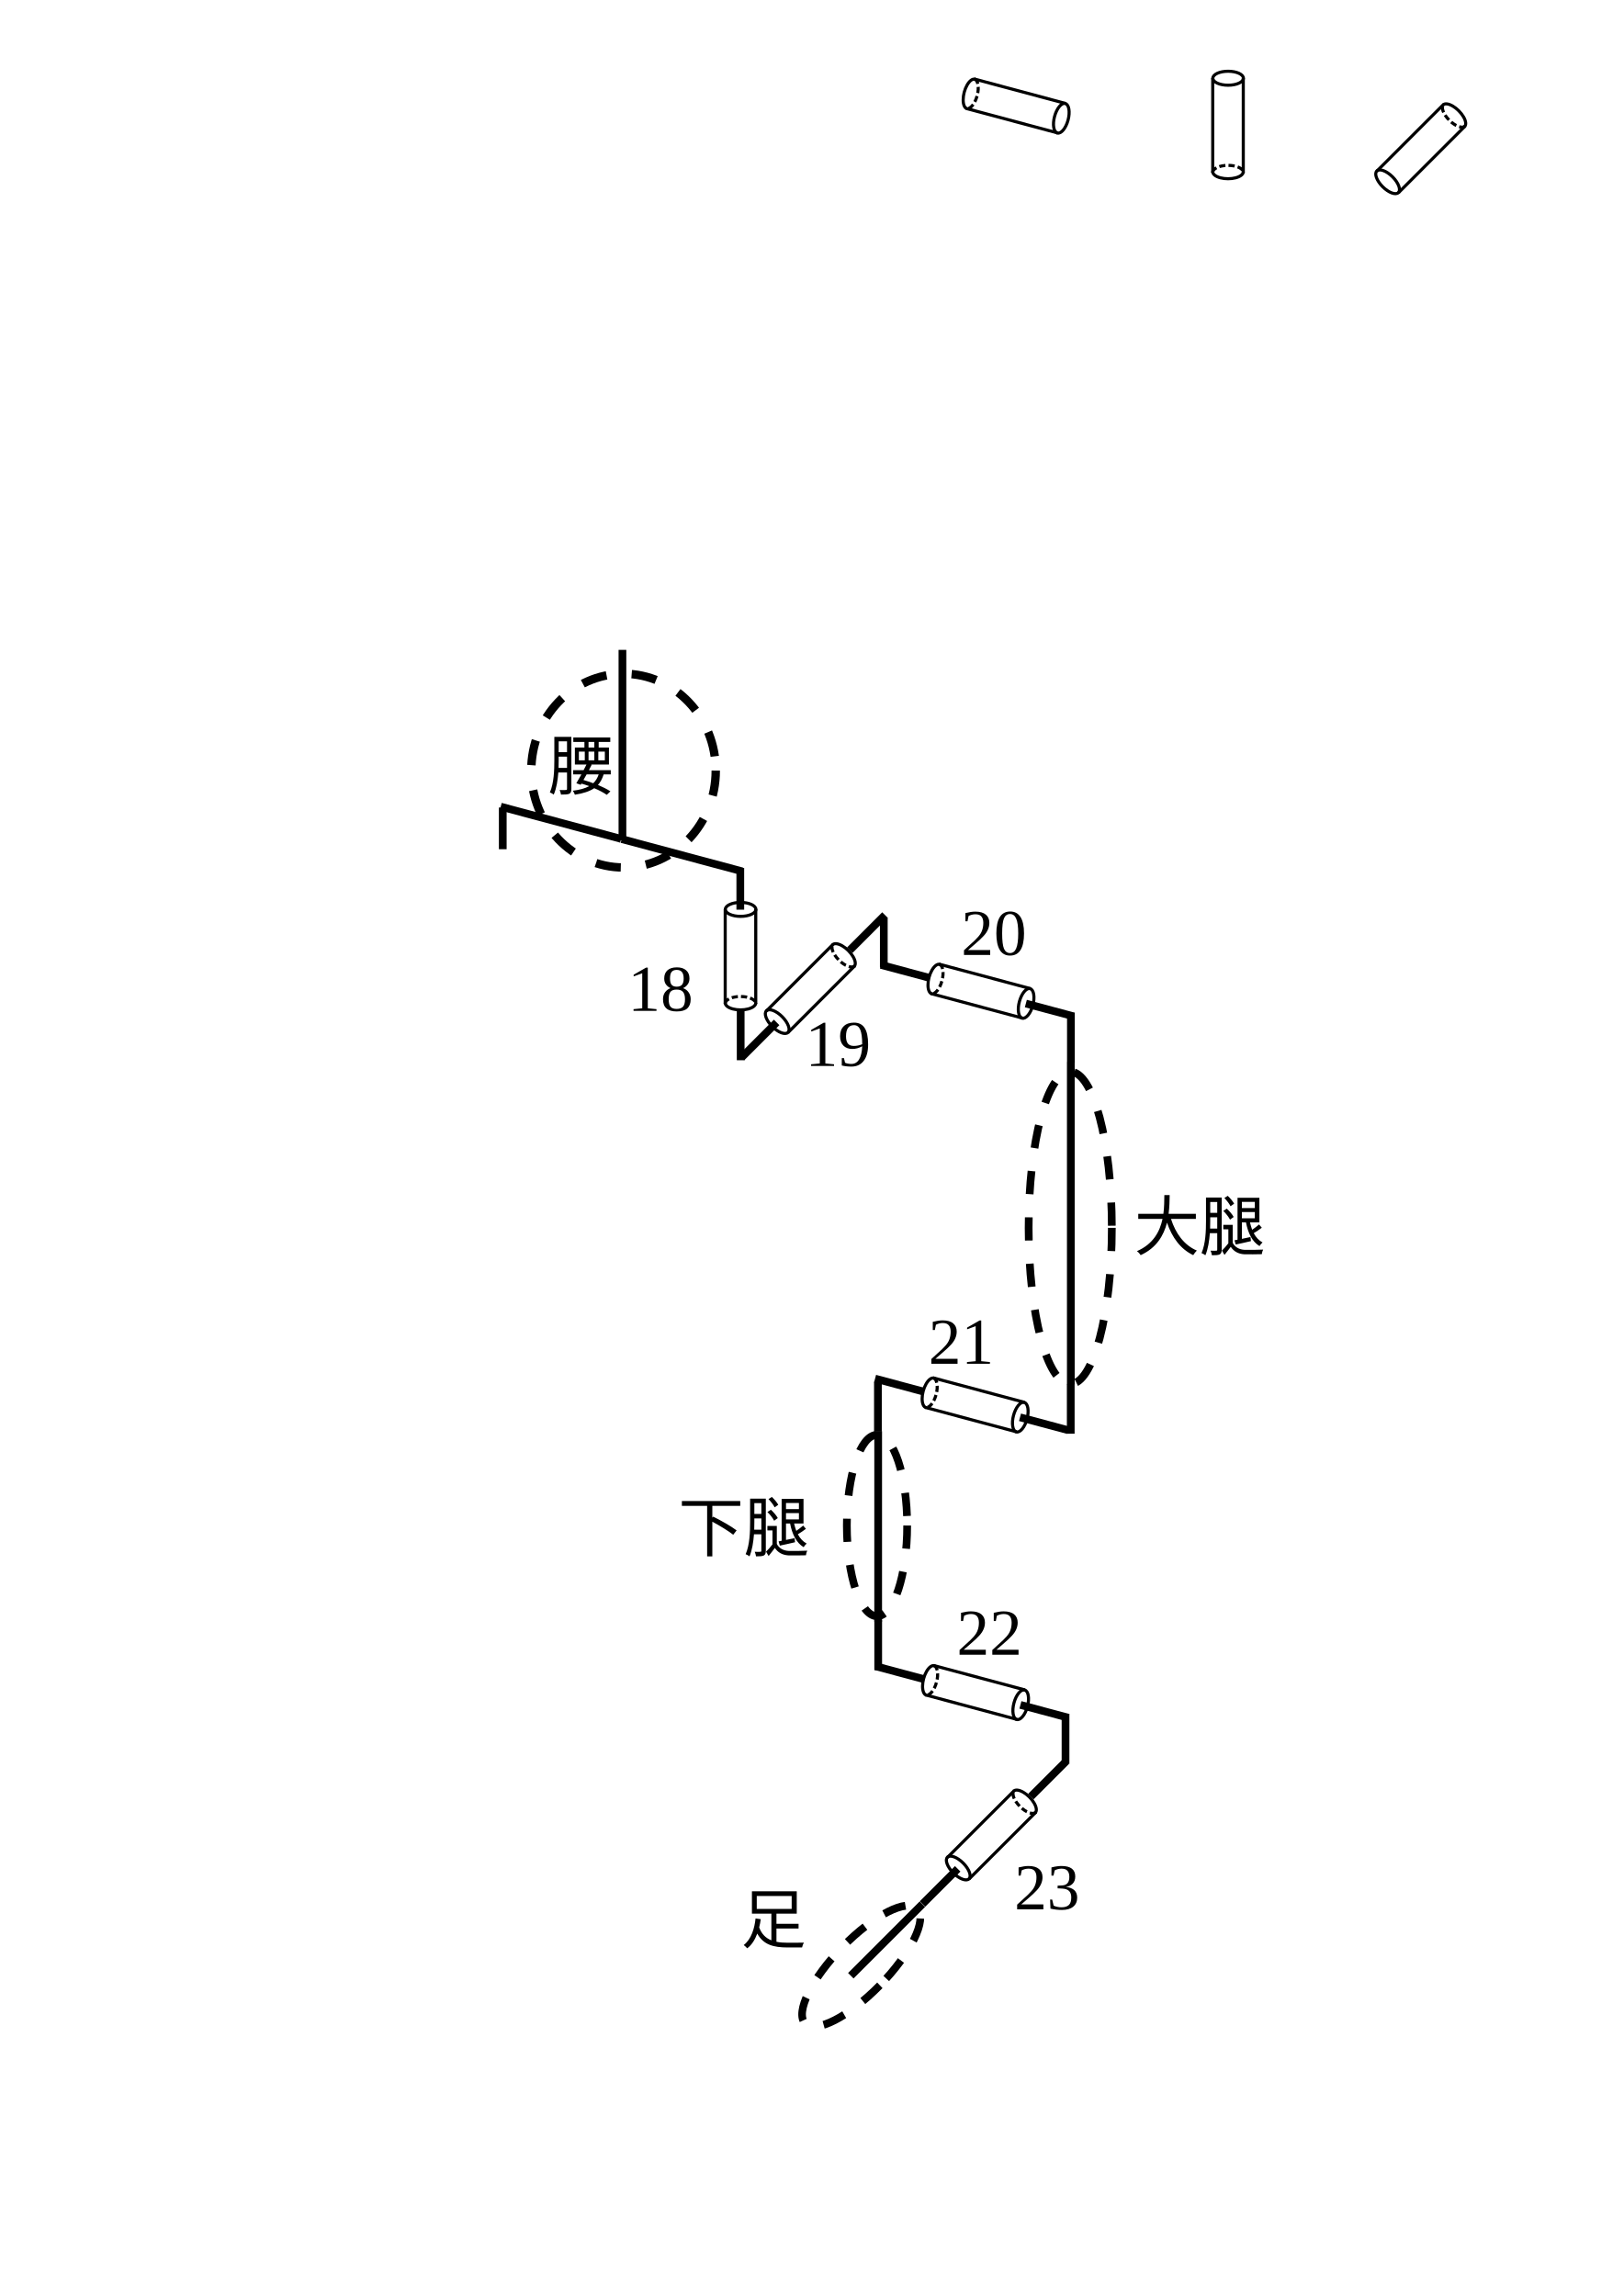
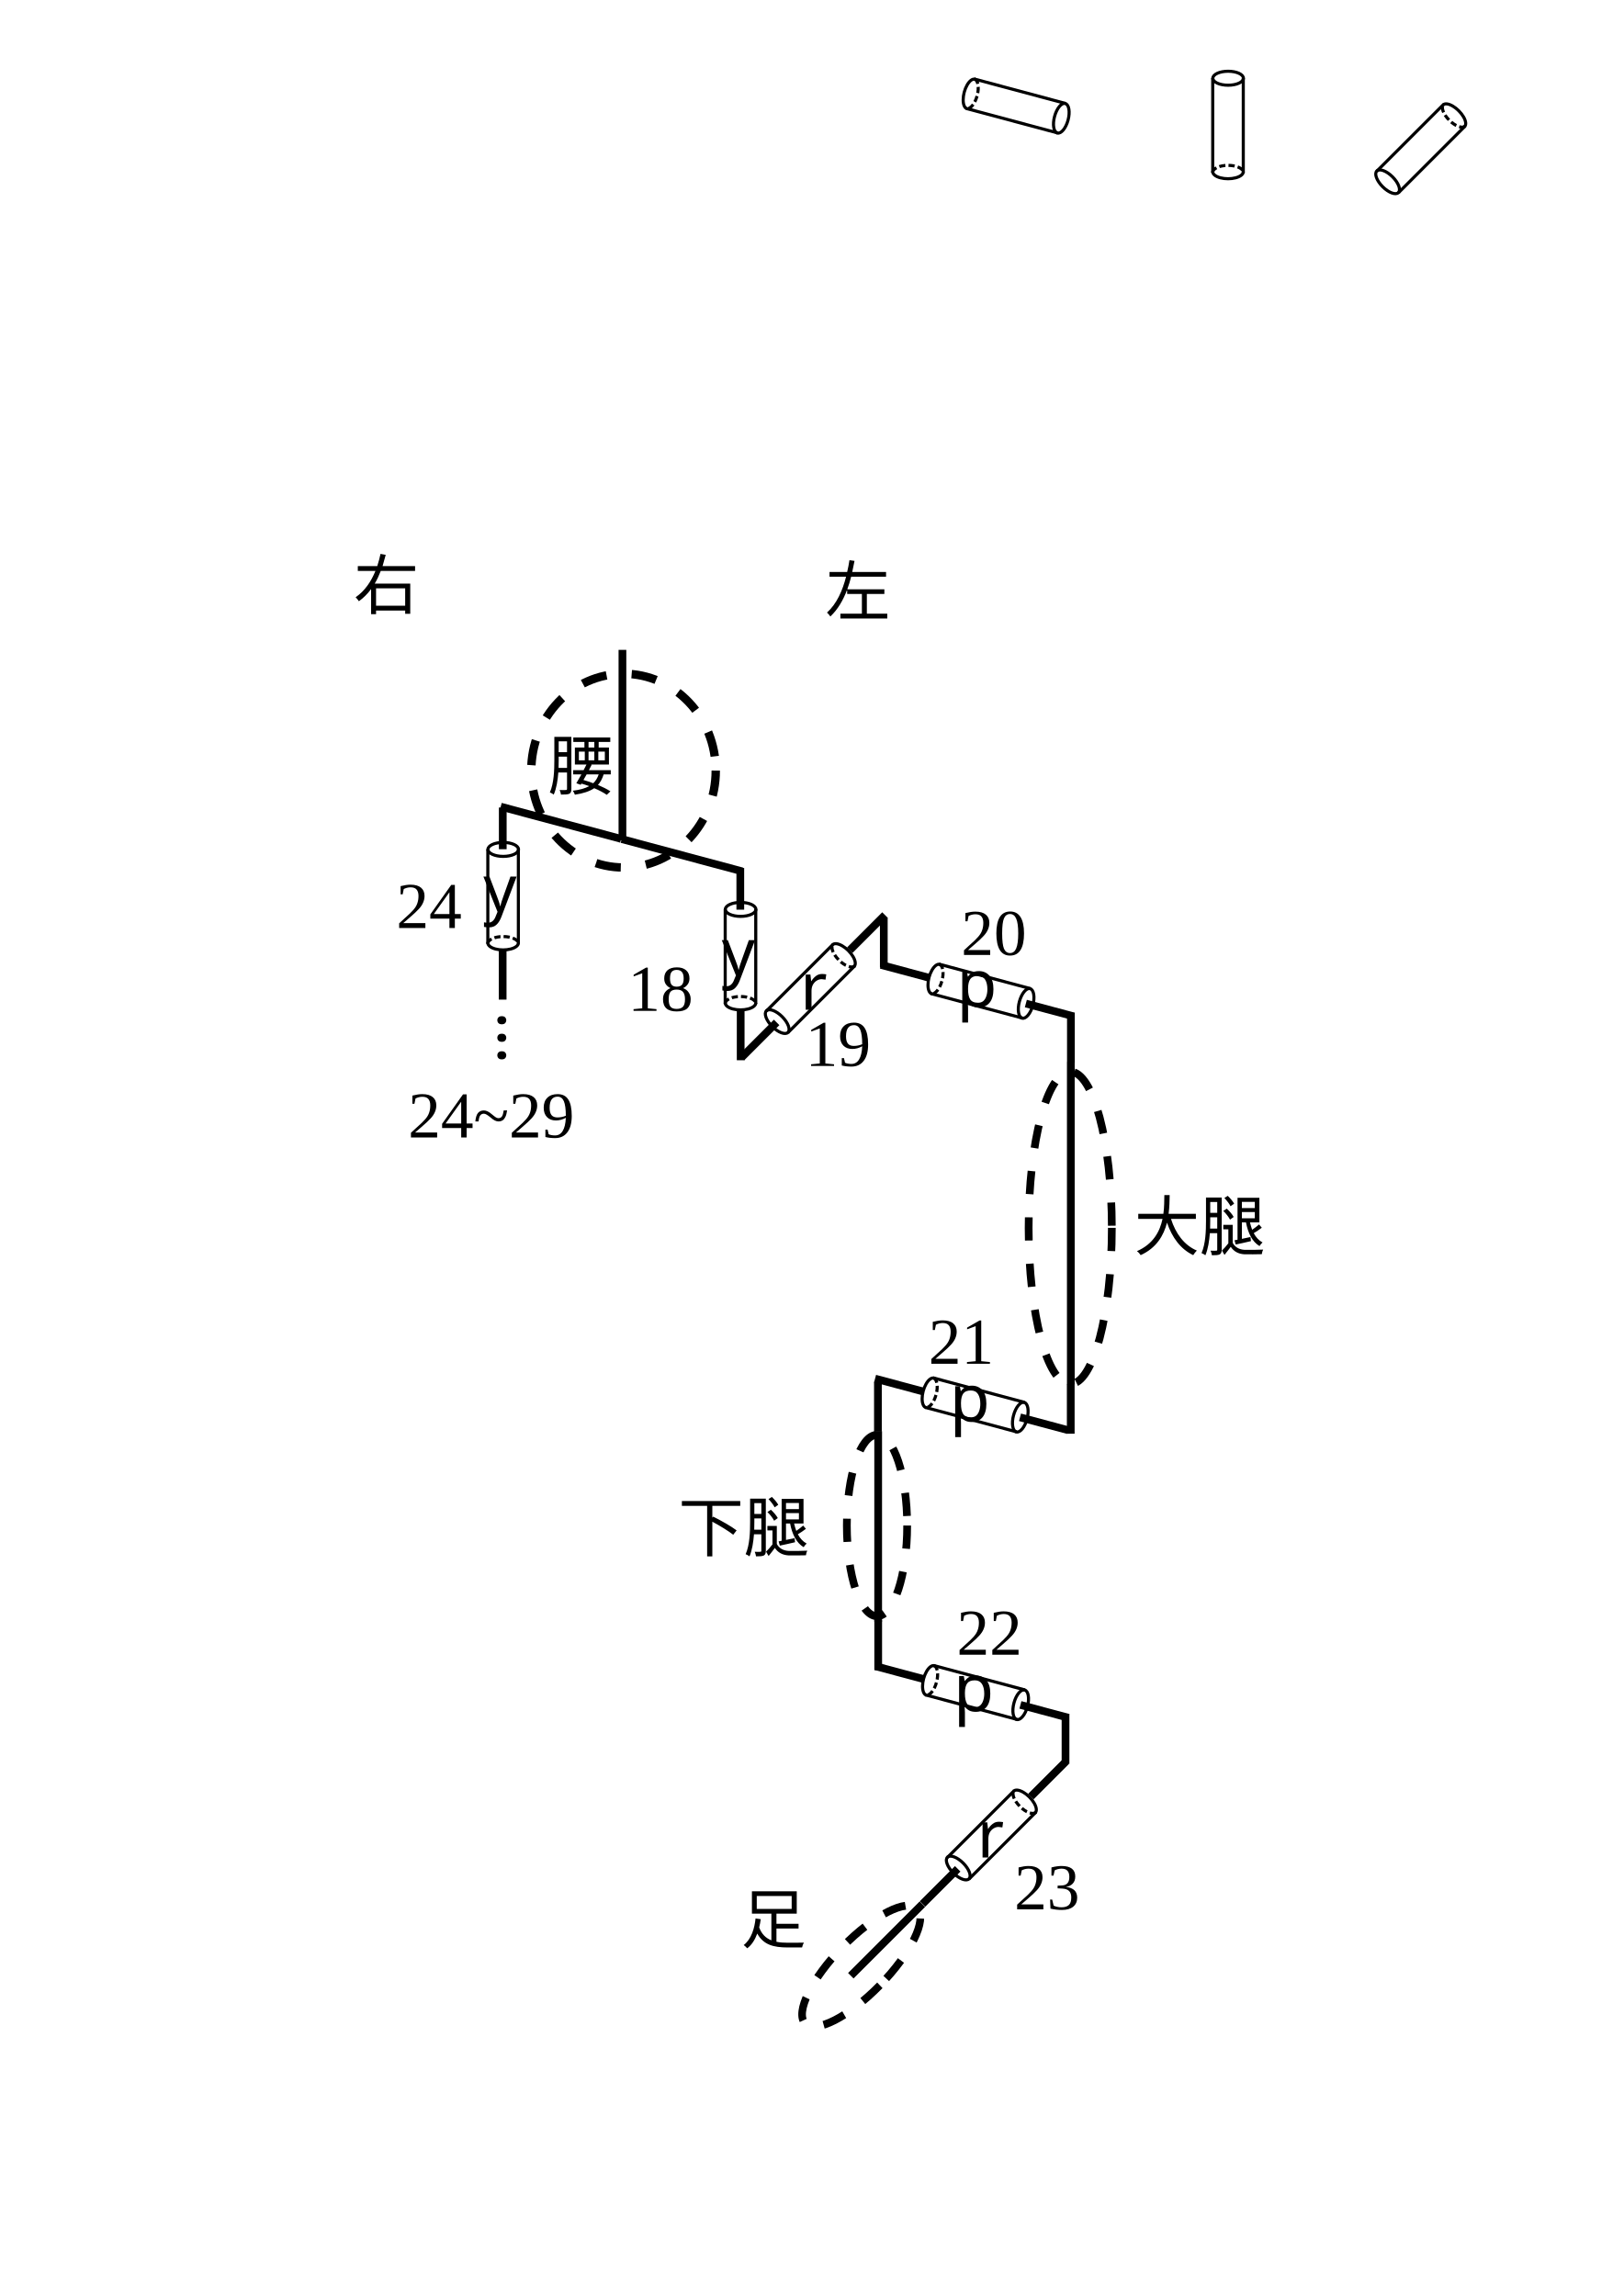
<svg xmlns="http://www.w3.org/2000/svg" width="210mm" height="297mm" viewBox="0 0 210 297" version="1.1" id="svg366">
  <defs id="defs363" />
  <g id="layer1">
    <path style="fill:none;stroke:#000000;stroke-width:1;stroke-dasharray:none;stroke-dashoffset:0;stroke-opacity:1" d="m 95.746,112.275 v 5.395" id="path1340-0" />
    <path style="fill:none;stroke:#000000;stroke-width:1;stroke-dasharray:none;stroke-dashoffset:0;stroke-opacity:1" d="M 80.502,84.064 V 108.694" id="path2279-1-52-3" />
    <path style="fill:none;stroke:#000000;stroke-width:1;stroke-dasharray:none;stroke-dashoffset:0;stroke-opacity:1" d="m 113.577,185.131 v 24.629" id="path2279-1-52-3-11" />
    <path style="fill:none;stroke:#000000;stroke-width:1;stroke-dasharray:none;stroke-dashoffset:0;stroke-opacity:1" d="m 119.295,246.314 -9.257,9.257" id="path2470-1" />
    <path style="fill:none;stroke:#000000;stroke-width:1;stroke-dasharray:none;stroke-dashoffset:0;stroke-opacity:1" d="m 80.405,108.538 15.571,4.172" id="path3083" />
    <path style="fill:none;stroke:#000000;stroke-width:1;stroke-dasharray:none;stroke-dashoffset:0;stroke-opacity:1" d="m 64.762,104.344 15.571,4.172" id="path3083-8" />
    <path style="fill:none;stroke:#000000;stroke-width:1;stroke-dasharray:none;stroke-dashoffset:0;stroke-opacity:1" d="m 138.493,137.419 v 41.643" id="path2279-1-52-3-1" />
    <path style="fill:none;stroke:#000000;stroke-width:1;stroke-dasharray:none;stroke-dashoffset:0;stroke-opacity:1" d="m 65.024,104.456 v 5.395" id="path1340-0-7" />
    <ellipse style="fill:none;stroke:#000000;stroke-width:1.087;stroke-dasharray:3.261, 3.261;stroke-dashoffset:0;stroke-opacity:1" id="path5749" cx="80.641" cy="99.684" rx="11.93" ry="12.529" />
    <ellipse style="fill:none;stroke:#000000;stroke-width:1;stroke-dasharray:3, 3;stroke-dashoffset:0;stroke-opacity:1" id="path5950-6-0-2" cx="113.427" cy="197.335" rx="3.901" ry="11.73" />
    <ellipse style="fill:none;stroke:#000000;stroke-width:1;stroke-dasharray:3, 3;stroke-dashoffset:0;stroke-opacity:1" id="path5950-6-0-3" cx="138.418" cy="158.83" rx="5.38" ry="20.205" />
    <ellipse style="fill:none;stroke:#000000;stroke-width:1;stroke-dasharray:3.001, 3.001;stroke-dashoffset:0;stroke-opacity:1" id="path6348-1" cx="257.615" cy="96.486" rx="3.466" ry="10.373" transform="matrix(0.6943997,0.7195895,-0.699609,0.7145259,0,0)" />
    <text xml:space="preserve" style="font-size:8.467px;fill:#000000;fill-opacity:1;stroke:none;stroke-width:1;stroke-dasharray:3, 3;stroke-dashoffset:0;stroke-opacity:1" x="146.684" y="161.706" id="text8422-8-1-4">
      <tspan id="tspan8420-6-9-3" style="stroke-width:1" x="146.684" y="161.706">大腿</tspan>
    </text>
    <text xml:space="preserve" style="font-size:8.467px;fill:#000000;fill-opacity:1;stroke:none;stroke-width:1;stroke-dasharray:3, 3;stroke-dashoffset:0;stroke-opacity:1" x="87.724" y="200.653" id="text8422-8-1-4-7">
      <tspan id="tspan8420-6-9-3-8" style="stroke-width:1" x="87.724" y="200.653">下腿</tspan>
    </text>
    <text xml:space="preserve" style="font-size:8.467px;fill:#000000;fill-opacity:1;stroke:none;stroke-width:1;stroke-dasharray:3, 3;stroke-dashoffset:0;stroke-opacity:1" x="95.811" y="251.354" id="text8422-8-1-4-7-1">
      <tspan id="tspan8420-6-9-3-8-9" style="stroke-width:1" x="95.811" y="251.354">足</tspan>
    </text>
    <text xml:space="preserve" style="font-size:8.467px;fill:#000000;fill-opacity:1;stroke:none;stroke-width:1;stroke-dasharray:3, 3;stroke-dashoffset:0;stroke-opacity:1" x="70.853" y="102.116" id="text10125">
      <tspan id="tspan10123" style="stroke-width:1" x="70.853" y="102.116">腰</tspan>
    </text>
    <ellipse style="fill:none;stroke:#000000;stroke-width:0.4;stroke-dasharray:none;stroke-opacity:1" id="path901" cx="158.839" cy="10.12" rx="1.976" ry="0.904" />
    <path style="fill:none;stroke:#000000;stroke-width:0.4;stroke-dasharray:none;stroke-dashoffset:0;stroke-opacity:1" id="path901-5" d="m 160.803,22.217 a 1.976,0.904 0 0 1 -0.988,0.783 1.976,0.904 0 0 1 -1.976,0 1.976,0.904 0 0 1 -0.988,-0.783" />
    <path style="fill:none;stroke:#000000;stroke-width:0.4;stroke-dasharray:0.8, 0.4;stroke-dashoffset:0;stroke-opacity:1" id="path901-5-6" d="m 156.85,22.294 a 1.976,0.904 0 0 1 1.976,-0.904 1.976,0.904 0 0 1 1.976,0.904" />
    <path style="fill:none;stroke:#000000;stroke-width:0.4;stroke-dasharray:none;stroke-opacity:1" d="m 156.847,10.09 v 12.225" id="path966" />
    <path style="fill:none;stroke:#000000;stroke-width:0.4;stroke-dasharray:none;stroke-opacity:1" d="m 160.798,10.087 v 12.225" id="path966-3" />
    <ellipse style="fill:none;stroke:#000000;stroke-width:0.4;stroke-dasharray:none;stroke-opacity:1" id="path901-36" cx="95.785" cy="117.634" rx="1.976" ry="0.904" />
    <path style="fill:none;stroke:#000000;stroke-width:0.4;stroke-dasharray:none;stroke-dashoffset:0;stroke-opacity:1" id="path901-5-75" d="m 97.75,129.732 a 1.976,0.904 0 0 1 -0.988,0.783 1.976,0.904 0 0 1 -1.976,0 1.976,0.904 0 0 1 -0.988,-0.783" />
    <path style="fill:none;stroke:#000000;stroke-width:0.4;stroke-dasharray:0.8, 0.4;stroke-dashoffset:0;stroke-opacity:1" id="path901-5-6-3" d="m 93.796,129.808 a 1.976,0.904 0 0 1 1.976,-0.904 1.976,0.904 0 0 1 1.976,0.904" />
    <path style="fill:none;stroke:#000000;stroke-width:0.4;stroke-dasharray:none;stroke-opacity:1" d="m 93.793,117.604 v 12.225" id="path966-56" />
    <path style="fill:none;stroke:#000000;stroke-width:0.4;stroke-dasharray:none;stroke-opacity:1" d="m 97.744,117.602 v 12.225" id="path966-3-2" />
    <ellipse style="fill:none;stroke:#000000;stroke-width:0.4;stroke-dasharray:none;stroke-opacity:1" id="path901-8" cx="-143.53" cy="110.273" rx="1.976" ry="0.904" transform="rotate(-135)" />
    <path style="fill:none;stroke:#000000;stroke-width:0.4;stroke-dasharray:none;stroke-dashoffset:0;stroke-opacity:1" id="path901-5-71" d="m -141.566,122.371 a 1.976,0.904 0 0 1 -0.988,0.783 1.976,0.904 0 0 1 -1.976,0 1.976,0.904 0 0 1 -0.988,-0.783" transform="rotate(-135)" />
    <path style="fill:none;stroke:#000000;stroke-width:0.4;stroke-dasharray:0.8, 0.4;stroke-dashoffset:0;stroke-opacity:1" id="path901-5-6-5" d="m -145.519,122.447 a 1.976,0.904 0 0 1 1.976,-0.904 1.976,0.904 0 0 1 1.976,0.904" transform="rotate(-135)" />
    <path style="fill:none;stroke:#000000;stroke-width:0.4;stroke-dasharray:none;stroke-opacity:1" d="m 180.854,24.947 8.645,-8.645" id="path966-1" />
    <path style="fill:none;stroke:#000000;stroke-width:0.4;stroke-dasharray:none;stroke-opacity:1" d="m 178.058,22.154 8.645,-8.645" id="path966-3-4" />
    <ellipse style="fill:none;stroke:#000000;stroke-width:0.4;stroke-dasharray:none;stroke-opacity:1" id="path901-3" cx="-20.75" cy="-136.546" rx="1.976" ry="0.904" transform="rotate(105)" />
    <path style="fill:none;stroke:#000000;stroke-width:0.4;stroke-dasharray:none;stroke-dashoffset:0;stroke-opacity:1" id="path901-5-7" d="m -18.785,-124.449 a 1.976,0.904 0 0 1 -0.988,0.783 1.976,0.904 0 0 1 -1.976,0 1.976,0.904 0 0 1 -0.988,-0.783" transform="rotate(105)" />
    <path style="fill:none;stroke:#000000;stroke-width:0.4;stroke-dasharray:0.8, 0.4;stroke-dashoffset:0;stroke-opacity:1" id="path901-5-6-6" d="m -22.739,-124.372 a 1.976,0.904 0 0 1 1.976,-0.904 1.976,0.904 0 0 1 1.976,0.904" transform="rotate(105)" />
    <path style="fill:none;stroke:#000000;stroke-width:0.4;stroke-dasharray:none;stroke-opacity:1" d="m 137.809,13.381 -11.809,-3.164" id="path966-5" />
    <path style="fill:none;stroke:#000000;stroke-width:0.4;stroke-dasharray:none;stroke-opacity:1" d="M 136.789,17.198 124.98,14.034" id="path966-3-9" />
    <ellipse style="fill:none;stroke:#000000;stroke-width:0.4;stroke-dasharray:none;stroke-opacity:1" id="path901-3-6" cx="91.025" cy="-161.785" rx="1.976" ry="0.904" transform="rotate(105)" />
    <path style="fill:none;stroke:#000000;stroke-width:0.4;stroke-dasharray:none;stroke-dashoffset:0;stroke-opacity:1" id="path901-5-7-2" d="m 92.989,-149.688 a 1.976,0.904 0 0 1 -0.988,0.783 1.976,0.904 0 0 1 -1.976,0 1.976,0.904 0 0 1 -0.988,-0.783" transform="rotate(105)" />
    <path style="fill:none;stroke:#000000;stroke-width:0.4;stroke-dasharray:0.8, 0.4;stroke-dashoffset:0;stroke-opacity:1" id="path901-5-6-6-6" d="m 89.036,-149.611 a 1.976,0.904 0 0 1 1.976,-0.904 1.976,0.904 0 0 1 1.976,0.904" transform="rotate(105)" />
    <path style="fill:none;stroke:#000000;stroke-width:0.4;stroke-dasharray:none;stroke-opacity:1" d="M 133.258,127.88 121.449,124.716" id="path966-5-1" />
    <path style="fill:none;stroke:#000000;stroke-width:0.4;stroke-dasharray:none;stroke-opacity:1" d="m 132.238,131.697 -11.809,-3.164" id="path966-3-9-8" />
    <path style="fill:none;stroke:#000000;stroke-width:1;stroke-dasharray:none;stroke-opacity:1" d="m 113.932,124.81 6.211,1.664" id="path12361-60" />
    <path style="fill:none;stroke:#000000;stroke-width:1;stroke-dasharray:none;stroke-opacity:1" d="m 132.677,129.815 6.211,1.664" id="path12361-60-7" />
    <ellipse style="fill:none;stroke:#000000;stroke-width:0.4;stroke-dasharray:none;stroke-opacity:1" id="path901-3-6-2" cx="142.918" cy="-174.907" rx="1.976" ry="0.904" transform="rotate(105)" />
    <path style="fill:none;stroke:#000000;stroke-width:0.4;stroke-dasharray:none;stroke-dashoffset:0;stroke-opacity:1" id="path901-5-7-2-0" d="m 144.882,-162.81 a 1.976,0.904 0 0 1 -0.988,0.783 1.976,0.904 0 0 1 -1.976,0 1.976,0.904 0 0 1 -0.988,-0.783" transform="rotate(105)" />
    <path style="fill:none;stroke:#000000;stroke-width:0.4;stroke-dasharray:0.8, 0.4;stroke-dashoffset:0;stroke-opacity:1" id="path901-5-6-6-6-2" d="m 140.929,-162.733 a 1.976,0.904 0 0 1 1.976,-0.904 1.976,0.904 0 0 1 1.976,0.904" transform="rotate(105)" />
    <path style="fill:none;stroke:#000000;stroke-width:0.4;stroke-dasharray:none;stroke-opacity:1" d="m 132.503,181.401 -11.809,-3.164" id="path966-5-1-3" />
    <path style="fill:none;stroke:#000000;stroke-width:0.4;stroke-dasharray:none;stroke-opacity:1" d="m 131.482,185.218 -11.809,-3.164" id="path966-3-9-8-7" />
    <path style="fill:none;stroke:#000000;stroke-width:1;stroke-dasharray:none;stroke-opacity:1" d="m 113.176,178.331 6.211,1.664" id="path12361-60-5" />
    <path style="fill:none;stroke:#000000;stroke-width:1;stroke-dasharray:none;stroke-opacity:1" d="m 131.922,183.336 6.211,1.664" id="path12361-60-7-9" />
    <path style="fill:none;stroke:#000000;stroke-width:1;stroke-dasharray:none;stroke-opacity:1" d="m 95.899,136.801 4.547,-4.547" id="path12361-6" />
    <path style="fill:none;stroke:#000000;stroke-width:1;stroke-dasharray:none;stroke-opacity:1" d="m 109.909,122.909 4.547,-4.547" id="path12361-6-9" />
    <path style="fill:none;stroke:#000000;stroke-width:1;stroke-dasharray:none;stroke-opacity:1" d="m 95.794,137.147 v -6.43" id="path12361-6-6-4-1" />
    <path style="fill:none;stroke:#000000;stroke-width:1;stroke-dasharray:none;stroke-opacity:1" d="m 114.305,125.134 v -6.43" id="path12361-6-6-4-1-3" />
    <path style="fill:none;stroke:#000000;stroke-width:1;stroke-dasharray:none;stroke-opacity:1" d="m 138.504,137.453 v -6.43" id="path12361-6-6-4-1-3-9" />
    <path style="fill:none;stroke:#000000;stroke-width:1;stroke-dasharray:none;stroke-opacity:1" d="M 138.483,185.458 V 179.028" id="path12361-6-6-4-1-3-9-2" />
    <path style="fill:none;stroke:#000000;stroke-width:1;stroke-dasharray:none;stroke-opacity:1" d="m 113.545,185.191 v -6.43" id="path12361-6-6-4-1-3-9-2-2" />
    <ellipse style="fill:none;stroke:#000000;stroke-width:0.4;stroke-dasharray:none;stroke-opacity:1" id="path901-3-6-2-9" cx="178.837" cy="-184.588" rx="1.976" ry="0.904" transform="rotate(105)" />
    <path style="fill:none;stroke:#000000;stroke-width:0.4;stroke-dasharray:none;stroke-dashoffset:0;stroke-opacity:1" id="path901-5-7-2-0-7" d="m 180.802,-172.49 a 1.976,0.904 0 0 1 -0.988,0.783 1.976,0.904 0 0 1 -1.976,0 1.976,0.904 0 0 1 -0.988,-0.783" transform="rotate(105)" />
    <path style="fill:none;stroke:#000000;stroke-width:0.4;stroke-dasharray:0.8, 0.4;stroke-dashoffset:0;stroke-opacity:1" id="path901-5-6-6-6-2-3" d="m 176.848,-172.414 a 1.976,0.904 0 0 1 1.976,-0.904 1.976,0.904 0 0 1 1.976,0.904" transform="rotate(105)" />
    <path style="fill:none;stroke:#000000;stroke-width:0.4;stroke-dasharray:none;stroke-opacity:1" d="m 132.557,218.602 -11.809,-3.164" id="path966-5-1-3-6" />
    <path style="fill:none;stroke:#000000;stroke-width:0.4;stroke-dasharray:none;stroke-opacity:1" d="m 131.536,222.419 -11.809,-3.164" id="path966-3-9-8-7-1" />
    <path style="fill:none;stroke:#000000;stroke-width:1;stroke-dasharray:none;stroke-opacity:1" d="m 113.23,215.532 6.211,1.664" id="path12361-60-5-2" />
    <path style="fill:none;stroke:#000000;stroke-width:1;stroke-dasharray:none;stroke-opacity:1" d="m 131.976,220.537 6.211,1.664" id="path12361-60-7-9-9" />
    <path style="fill:none;stroke:#000000;stroke-width:1;stroke-dasharray:none;stroke-opacity:1" d="m 137.808,228.172 v -6.43" id="path12361-6-6-4-1-3-9-2-2-3" />
    <path style="fill:none;stroke:#000000;stroke-width:1;stroke-dasharray:none;stroke-opacity:1" d="m 113.581,216.03 v -6.43" id="path12361-6-6-4-1-3-9-2-2-8" />
    <ellipse style="fill:none;stroke:#000000;stroke-width:0.4;stroke-dasharray:none;stroke-opacity:1" id="path901-8-9" cx="-164.522" cy="-22.367" rx="1.976" ry="0.904" transform="rotate(-135)" />
    <path style="fill:none;stroke:#000000;stroke-width:0.4;stroke-dasharray:none;stroke-dashoffset:0;stroke-opacity:1" id="path901-5-71-1" d="m -162.558,-10.269 a 1.976,0.904 0 0 1 -0.988,0.783 1.976,0.904 0 0 1 -1.976,-1e-7 1.976,0.904 0 0 1 -0.988,-0.783" transform="rotate(-135)" />
    <path style="fill:none;stroke:#000000;stroke-width:0.4;stroke-dasharray:0.8, 0.4;stroke-dashoffset:0;stroke-opacity:1" id="path901-5-6-5-2" d="m -166.511,-10.193 a 1.976,0.904 0 0 1 1.976,-0.904 1.976,0.904 0 0 1 1.976,0.904" transform="rotate(-135)" />
    <path style="fill:none;stroke:#000000;stroke-width:0.4;stroke-dasharray:none;stroke-opacity:1" d="m 101.906,133.581 8.645,-8.645" id="path966-1-7" />
    <path style="fill:none;stroke:#000000;stroke-width:0.4;stroke-dasharray:none;stroke-opacity:1" d="m 99.111,130.788 8.645,-8.645" id="path966-3-4-0" />
    <path style="fill:none;stroke:#000000;stroke-width:1;stroke-dasharray:none;stroke-opacity:1" d="m 119.314,246.289 4.547,-4.547" id="path12361-6-94" />
    <path style="fill:none;stroke:#000000;stroke-width:1;stroke-dasharray:none;stroke-opacity:1" d="m 133.324,232.397 4.547,-4.547" id="path12361-6-9-7" />
    <ellipse style="fill:none;stroke:#000000;stroke-width:0.4;stroke-dasharray:none;stroke-opacity:1" id="path901-8-9-5" cx="-258.498" cy="-83.23" rx="1.976" ry="0.904" transform="rotate(-135)" />
    <path style="fill:none;stroke:#000000;stroke-width:0.4;stroke-dasharray:none;stroke-dashoffset:0;stroke-opacity:1" id="path901-5-71-1-0" d="m -256.534,-71.132 a 1.976,0.904 0 0 1 -0.988,0.783 1.976,0.904 0 0 1 -1.976,0 1.976,0.904 0 0 1 -0.988,-0.783" transform="rotate(-135)" />
    <path style="fill:none;stroke:#000000;stroke-width:0.4;stroke-dasharray:0.8, 0.4;stroke-dashoffset:0;stroke-opacity:1" id="path901-5-6-5-2-3" d="m -260.487,-71.056 a 1.976,0.904 0 0 1 1.976,-0.904 1.976,0.904 0 0 1 1.976,0.904" transform="rotate(-135)" />
    <path style="fill:none;stroke:#000000;stroke-width:0.4;stroke-dasharray:none;stroke-opacity:1" d="m 125.321,243.069 8.645,-8.645" id="path966-1-7-6" />
    <path style="fill:none;stroke:#000000;stroke-width:0.4;stroke-dasharray:none;stroke-opacity:1" d="m 122.526,240.277 8.645,-8.645" id="path966-3-4-0-1" />
    <text xml:space="preserve" style="font-size:8.467px;fill:#000000;stroke-width:1" x="81.189" y="130.759" id="text3239">
      <tspan id="tspan3237" style="stroke-width:1" x="81.189" y="130.759">18</tspan>
    </text>
    <text xml:space="preserve" style="font-size:8.467px;fill:#000000;stroke-width:1" x="104.154" y="137.894" id="text3239-0">
      <tspan id="tspan3237-6" style="stroke-width:1" x="104.154" y="137.894">19</tspan>
    </text>
    <text xml:space="preserve" style="font-size:8.467px;fill:#000000;stroke-width:1" x="124.3" y="123.528" id="text3239-3">
      <tspan id="tspan3237-2" style="stroke-width:1" x="124.3" y="123.528">20</tspan>
    </text>
    <text xml:space="preserve" style="font-size:8.467px;fill:#000000;stroke-width:1" x="120.079" y="176.406" id="text3239-06">
      <tspan id="tspan3237-1" style="stroke-width:1" x="120.079" y="176.406">21</tspan>
    </text>
    <text xml:space="preserve" style="font-size:8.467px;fill:#000000;stroke-width:1" x="123.73" y="214.044" id="text3239-5">
      <tspan id="tspan3237-5" style="stroke-width:1" x="123.73" y="214.044">22</tspan>
    </text>
    <text xml:space="preserve" style="font-size:8.467px;fill:#000000;stroke-width:1" x="131.175" y="246.982" id="text3239-4">
      <tspan id="tspan3237-7" style="stroke-width:1" x="131.175" y="246.982">23</tspan>
    </text>
+     <text xml:space="preserve" style="font-size:8.467px;line-height:1.25;font-family:sans-serif;stroke-width:0.265" x="106.724" y="79.571" id="text22132">
+       <tspan id="tspan22130" style="font-size:8.467px;stroke-width:0.265" x="106.724" y="79.571">左</tspan>
+     </text>
+     <text xml:space="preserve" style="font-size:8.467px;line-height:1.25;font-family:sans-serif;stroke-width:0.265" x="45.73" y="78.757" id="text22132-4">
+       <tspan id="tspan22130-1" style="font-size:8.467px;stroke-width:0.265" x="45.73" y="78.757">右</tspan>
+     </text>
+     <text xml:space="preserve" style="font-size:8.467px;fill:#000000;stroke-width:1" x="52.775" y="147.138" id="text3239-2">
+       <tspan id="tspan3237-0" style="stroke-width:1" x="52.775" y="147.138">24~29</tspan>
+     </text>
+     <ellipse style="fill:none;stroke:#000000;stroke-width:0.4;stroke-dasharray:none;stroke-opacity:1" id="path901-36-0" cx="65.084" cy="109.876" rx="1.976" ry="0.904" />
+     <path style="fill:none;stroke:#000000;stroke-width:0.4;stroke-dasharray:none;stroke-dashoffset:0;stroke-opacity:1" id="path901-5-75-5" d="m 67.048,121.974 a 1.976,0.904 0 0 1 -0.988,0.783 1.976,0.904 0 0 1 -1.976,0 1.976,0.904 0 0 1 -0.988,-0.783" />
+     <path style="fill:none;stroke:#000000;stroke-width:0.4;stroke-dasharray:0.8, 0.4;stroke-dashoffset:0;stroke-opacity:1" id="path901-5-6-3-5" d="m 63.095,122.051 a 1.976,0.904 0 0 1 1.976,-0.904 1.976,0.904 0 0 1 1.976,0.904" />
+     <path style="fill:none;stroke:#000000;stroke-width:0.4;stroke-dasharray:none;stroke-opacity:1" d="m 63.092,109.846 v 12.225" id="path966-56-9" />
+     <path style="fill:none;stroke:#000000;stroke-width:0.4;stroke-dasharray:none;stroke-opacity:1" d="m 67.043,109.844 v 12.225" id="path966-3-2-0" />
+     <path style="fill:none;stroke:#000000;stroke-width:1;stroke-dasharray:none;stroke-opacity:1" d="m 65.01,129.305 v -6.43" id="path12361-6-6-4-1-38" />
+     <text xml:space="preserve" style="font-size:8.467px;fill:#000000;stroke-width:1" x="51.249" y="120.048" id="text3239-42">
+       <tspan id="tspan3237-8" style="stroke-width:1" x="51.249" y="120.048">24</tspan>
+     </text>
+     <text xml:space="preserve" style="font-size:8.467px;line-height:1.25;font-family:sans-serif;stroke-width:0.265" x="62.503" y="117.932" id="text14105-7">
+       <tspan id="tspan14103-2" style="font-size:8.467px;stroke-width:0.265" x="62.503" y="117.932">y</tspan>
+     </text>
+     <text xml:space="preserve" style="font-size:8.467px;line-height:1.25;font-family:sans-serif;stroke-width:0.265" x="93.337" y="126.155" id="text14105-7-7">
+       <tspan id="tspan14103-2-3" style="font-size:8.467px;stroke-width:0.265" x="93.337" y="126.155">y</tspan>
+     </text>
+     <text xml:space="preserve" style="font-size:8.467px;line-height:1.25;font-family:sans-serif;stroke-width:0.265" x="130.838" y="-64.445" id="text17592" transform="rotate(90)">
+       <tspan id="tspan17590" style="font-size:8.467px;stroke-width:0.265" x="130.838" y="-64.445">...</tspan>
+     </text>
+     <text xml:space="preserve" style="font-size:8.467px;line-height:1.25;font-family:sans-serif;stroke-width:0.265" x="126.36" y="240.279" id="text14747-7">
+       <tspan id="tspan14745-8" style="font-size:8.467px;stroke-width:0.265" x="126.36" y="240.279">r</tspan>
+     </text>
+     <text xml:space="preserve" style="font-size:8.467px;line-height:1.25;font-family:sans-serif;stroke-width:0.265" x="103.49" y="130.614" id="text14747-6">
+       <tspan id="tspan14745-1" style="font-size:8.467px;stroke-width:0.265" x="103.49" y="130.614">r</tspan>
+     </text>
+     <text xml:space="preserve" style="font-size:8.467px;line-height:1.25;font-family:sans-serif;stroke-width:0.265" x="123.736" y="130.244" id="text15367-2">
+       <tspan id="tspan15365-9" style="font-size:8.467px;stroke-width:0.265" x="123.736" y="130.244">p</tspan>
+     </text>
+     <text xml:space="preserve" style="font-size:8.467px;line-height:1.25;font-family:sans-serif;stroke-width:0.265" x="122.82" y="183.867" id="text15367-3">
+       <tspan id="tspan15365-1" style="font-size:8.467px;stroke-width:0.265" x="122.82" y="183.867">p</tspan>
+     </text>
+     <text xml:space="preserve" style="font-size:8.467px;line-height:1.25;font-family:sans-serif;stroke-width:0.265" x="123.328" y="221.36" id="text15367-9">
+       <tspan id="tspan15365-4" style="font-size:8.467px;stroke-width:0.265" x="123.328" y="221.36">p</tspan>
+     </text>
  </g>
</svg>
